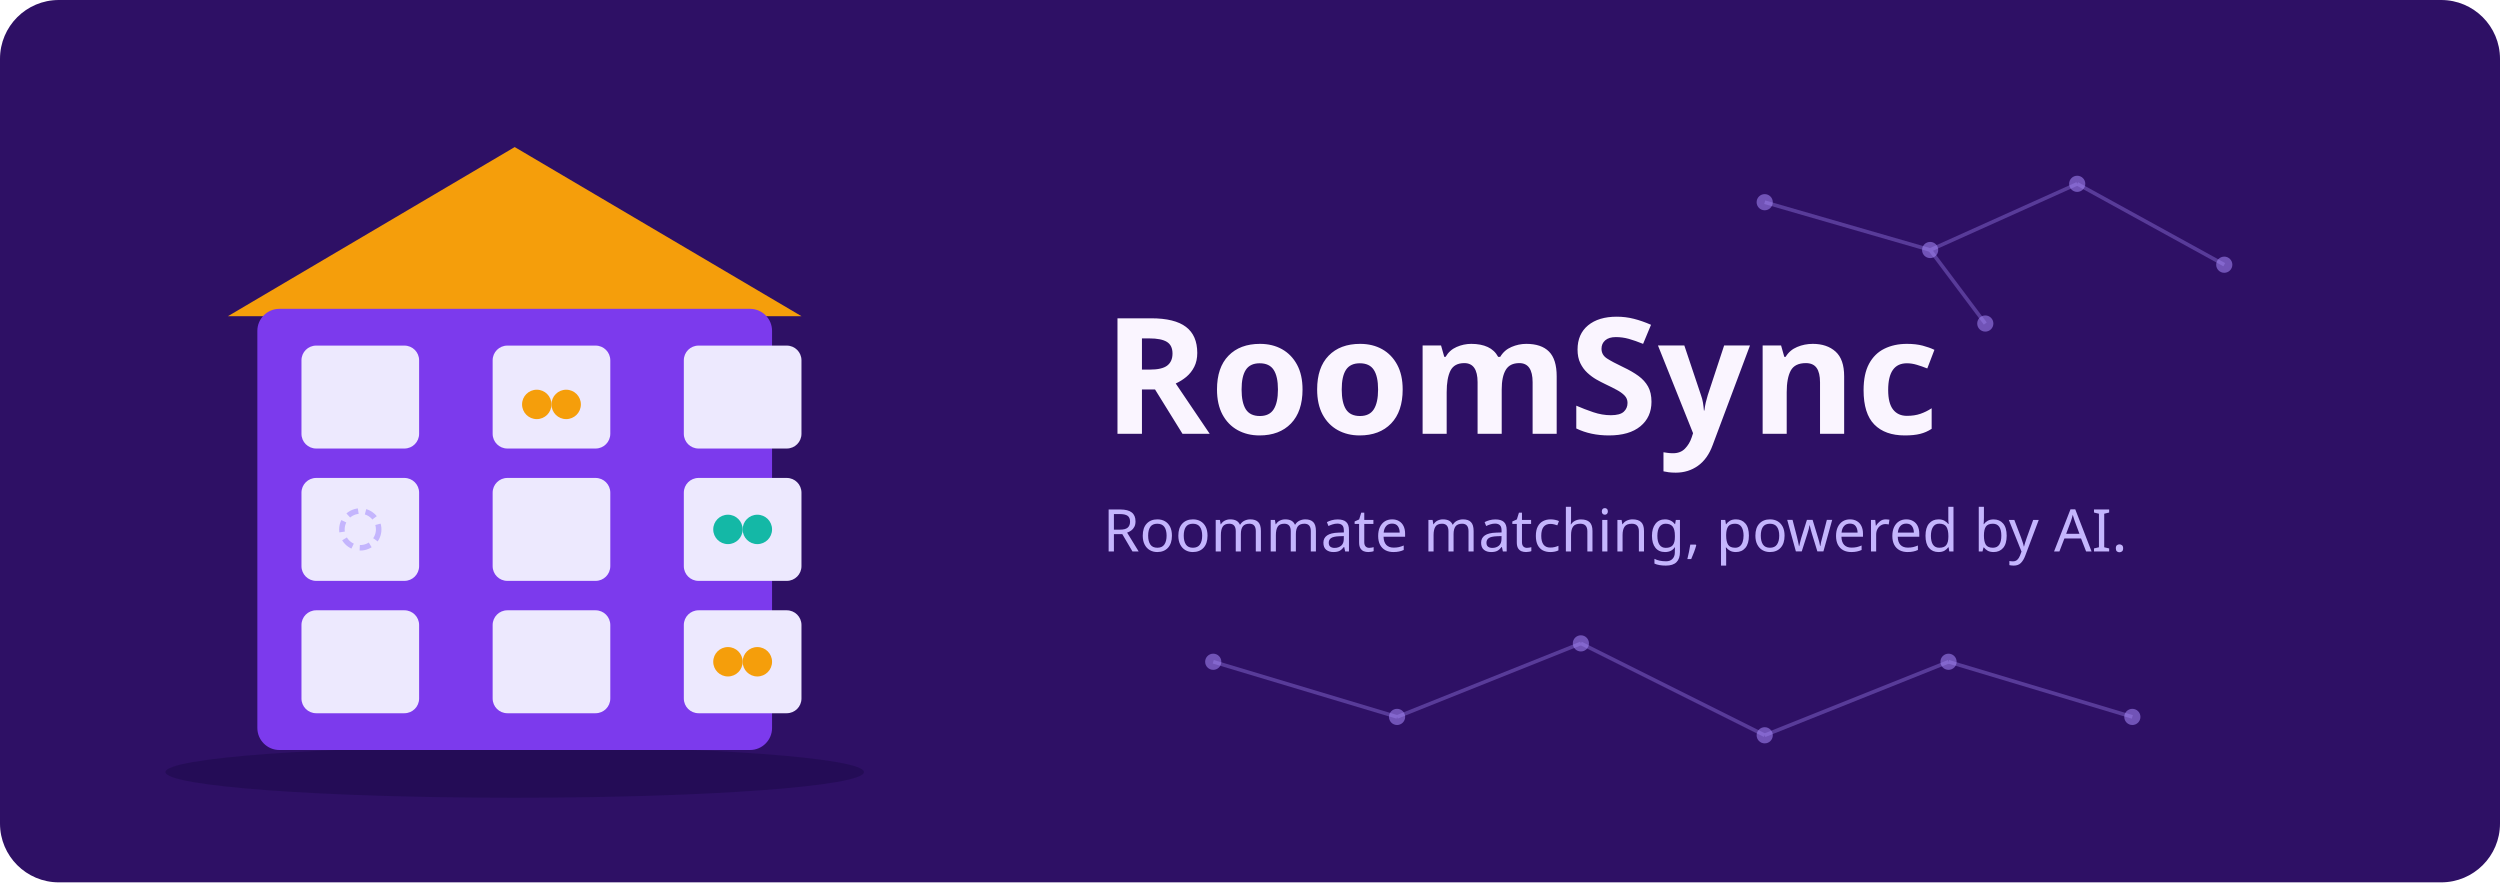
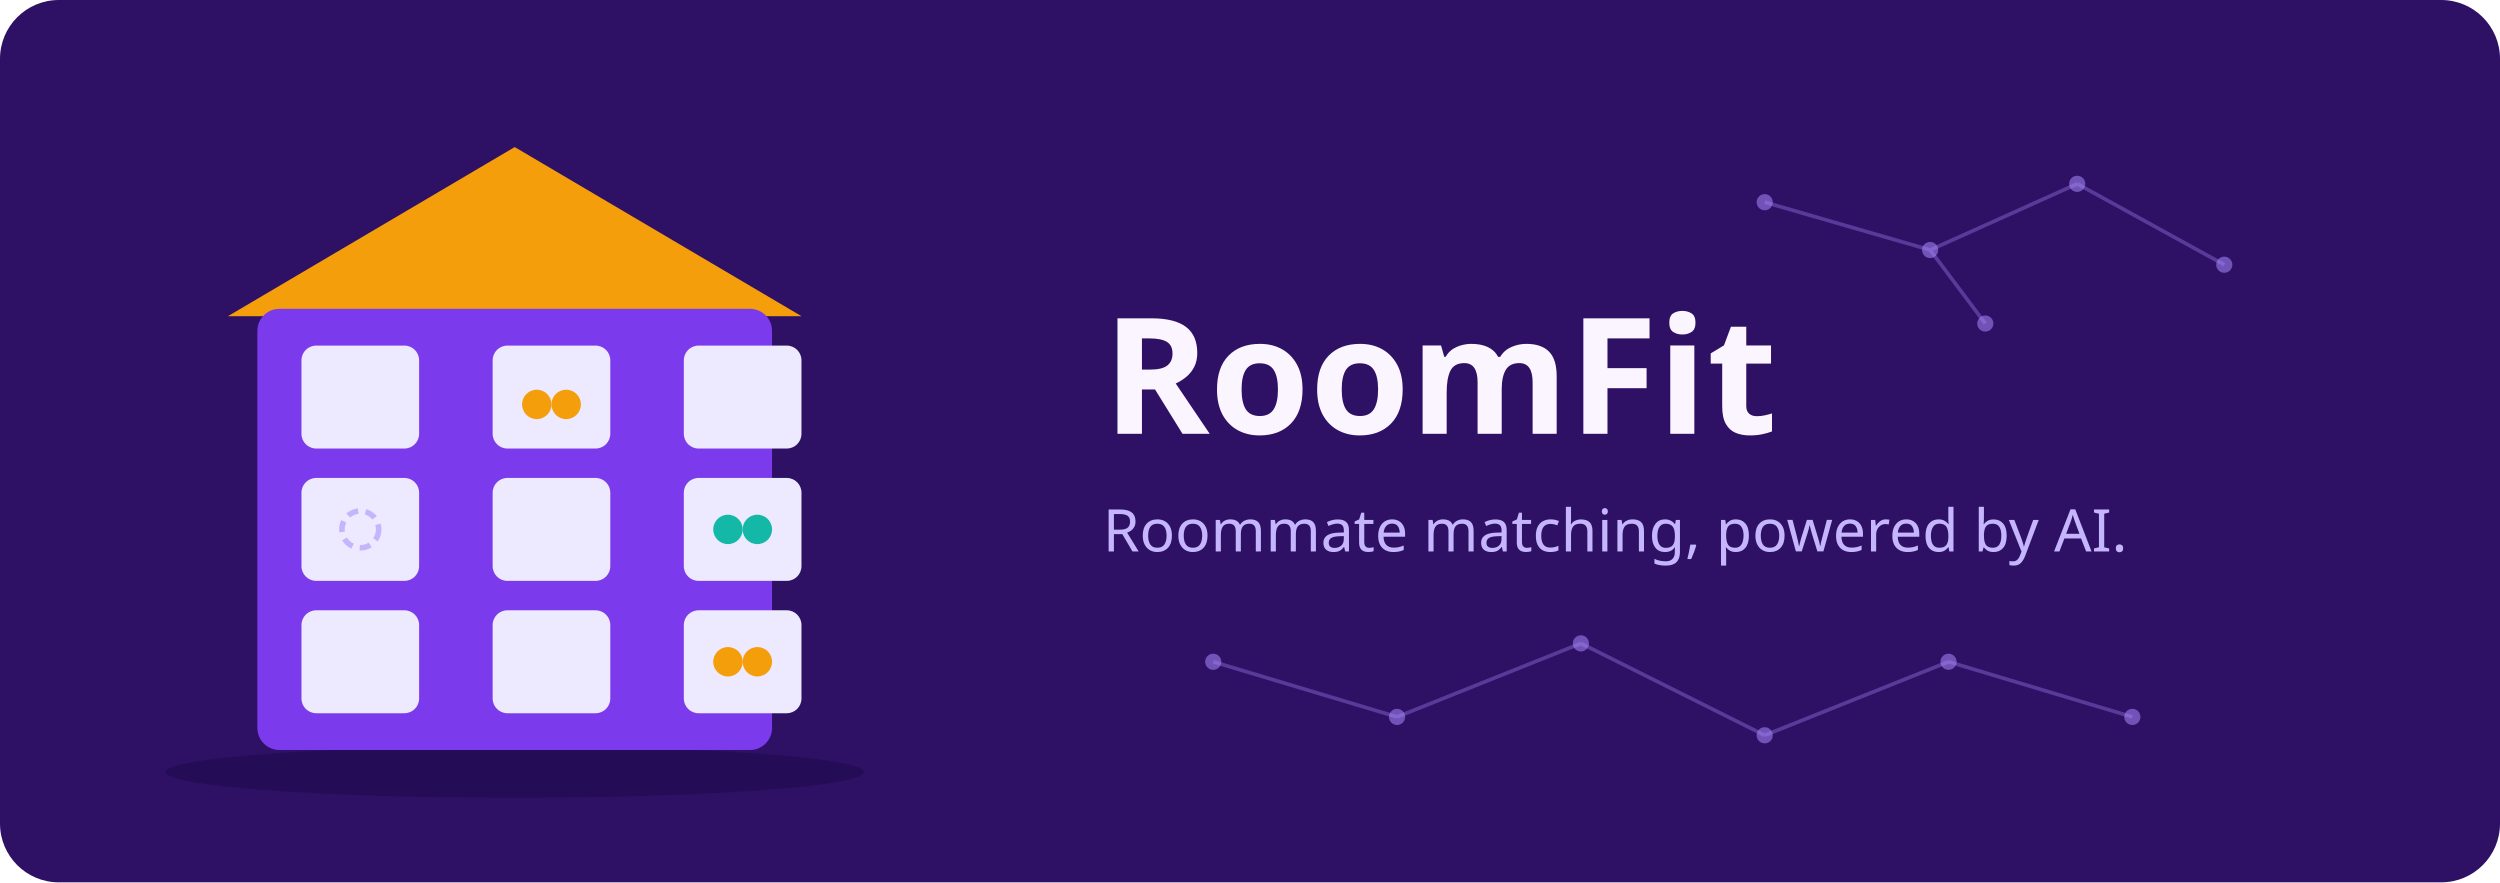
<svg xmlns="http://www.w3.org/2000/svg" width="100%" viewBox="0 0 680 240" role="img">
  <defs>
    <marker id="arrow" viewBox="0 0 10 10" refX="8" refY="5" markerWidth="6" markerHeight="6" orient="auto-start-reverse">
      <path d="M2 1L8 5L2 9" fill="none" stroke="context-stroke" stroke-width="1.5" stroke-linecap="round" stroke-linejoin="round" />
    </marker>
  </defs>
  <rect x="0" y="0" width="680" height="240" rx="16" fill="#2e1065" />
  <g stroke="#a78bfa" stroke-width="1" opacity="0.35" fill="none">
    <path d="M480 55L525 68" />
    <path d="M525 68L565 50" />
    <path d="M565 50L605 72" />
    <path d="M525 68L540 88" />
    <path d="M330 180L380 195" />
    <path d="M380 195L430 175" />
    <path d="M430 175L480 200" />
    <path d="M480 200L530 180" />
    <path d="M530 180L580 195" />
  </g>
  <g fill="#a78bfa" opacity="0.55">
    <circle cx="480" cy="55" r="2.2" />
    <circle cx="525" cy="68" r="2.2" />
    <circle cx="565" cy="50" r="2.2" />
    <circle cx="605" cy="72" r="2.2" />
    <circle cx="540" cy="88" r="2.2" />
    <circle cx="330" cy="180" r="2.2" />
    <circle cx="380" cy="195" r="2.2" />
    <circle cx="430" cy="175" r="2.2" />
    <circle cx="480" cy="200" r="2.2" />
    <circle cx="530" cy="180" r="2.2" />
    <circle cx="580" cy="195" r="2.2" />
  </g>
  <ellipse cx="140" cy="210" rx="95" ry="7" fill="#1e0a4d" opacity="0.6" />
  <polygon points="62,86 140,40 218,86" fill="#f59e0b" />
  <rect x="70" y="84" width="140" height="120" rx="6" fill="#7c3aed" />
  <rect x="82" y="94" width="32" height="28" rx="4" fill="#ede9fe" />
  <rect x="134" y="94" width="32" height="28" rx="4" fill="#ede9fe" />
  <circle cx="146" cy="110" r="4" fill="#f59e0b" />
  <circle cx="154" cy="110" r="4" fill="#f59e0b" />
  <rect x="186" y="94" width="32" height="28" rx="4" fill="#ede9fe" />
  <rect x="82" y="130" width="32" height="28" rx="4" fill="#ede9fe" />
  <circle cx="98" cy="144" r="5" fill="none" stroke="#c4b5fd" stroke-width="1.5" stroke-dasharray="3,2" />
  <rect x="134" y="130" width="32" height="28" rx="4" fill="#ede9fe" />
  <rect x="186" y="130" width="32" height="28" rx="4" fill="#ede9fe" />
  <circle cx="198" cy="144" r="4" fill="#14b8a6" />
  <circle cx="206" cy="144" r="4" fill="#14b8a6" />
  <rect x="82" y="166" width="32" height="28" rx="4" fill="#ede9fe" />
  <rect x="134" y="166" width="32" height="28" rx="4" fill="#ede9fe" />
  <rect x="186" y="166" width="32" height="28" rx="4" fill="#ede9fe" />
  <circle cx="198" cy="180" r="4" fill="#f59e0b" />
  <circle cx="206" cy="180" r="4" fill="#f59e0b" />
-   <text x="300" y="118" font-size="44" font-weight="700" fill="#faf5ff" font-family="sans-serif">RoomSync</text>
+   <text x="300" y="118" font-size="44" font-weight="700" fill="#faf5ff" font-family="sans-serif">RoomFit</text>
  <text x="300" y="150" font-size="16" fill="#c4b5fd" font-family="sans-serif">Roommate matching, powered by AI.</text>
</svg>
